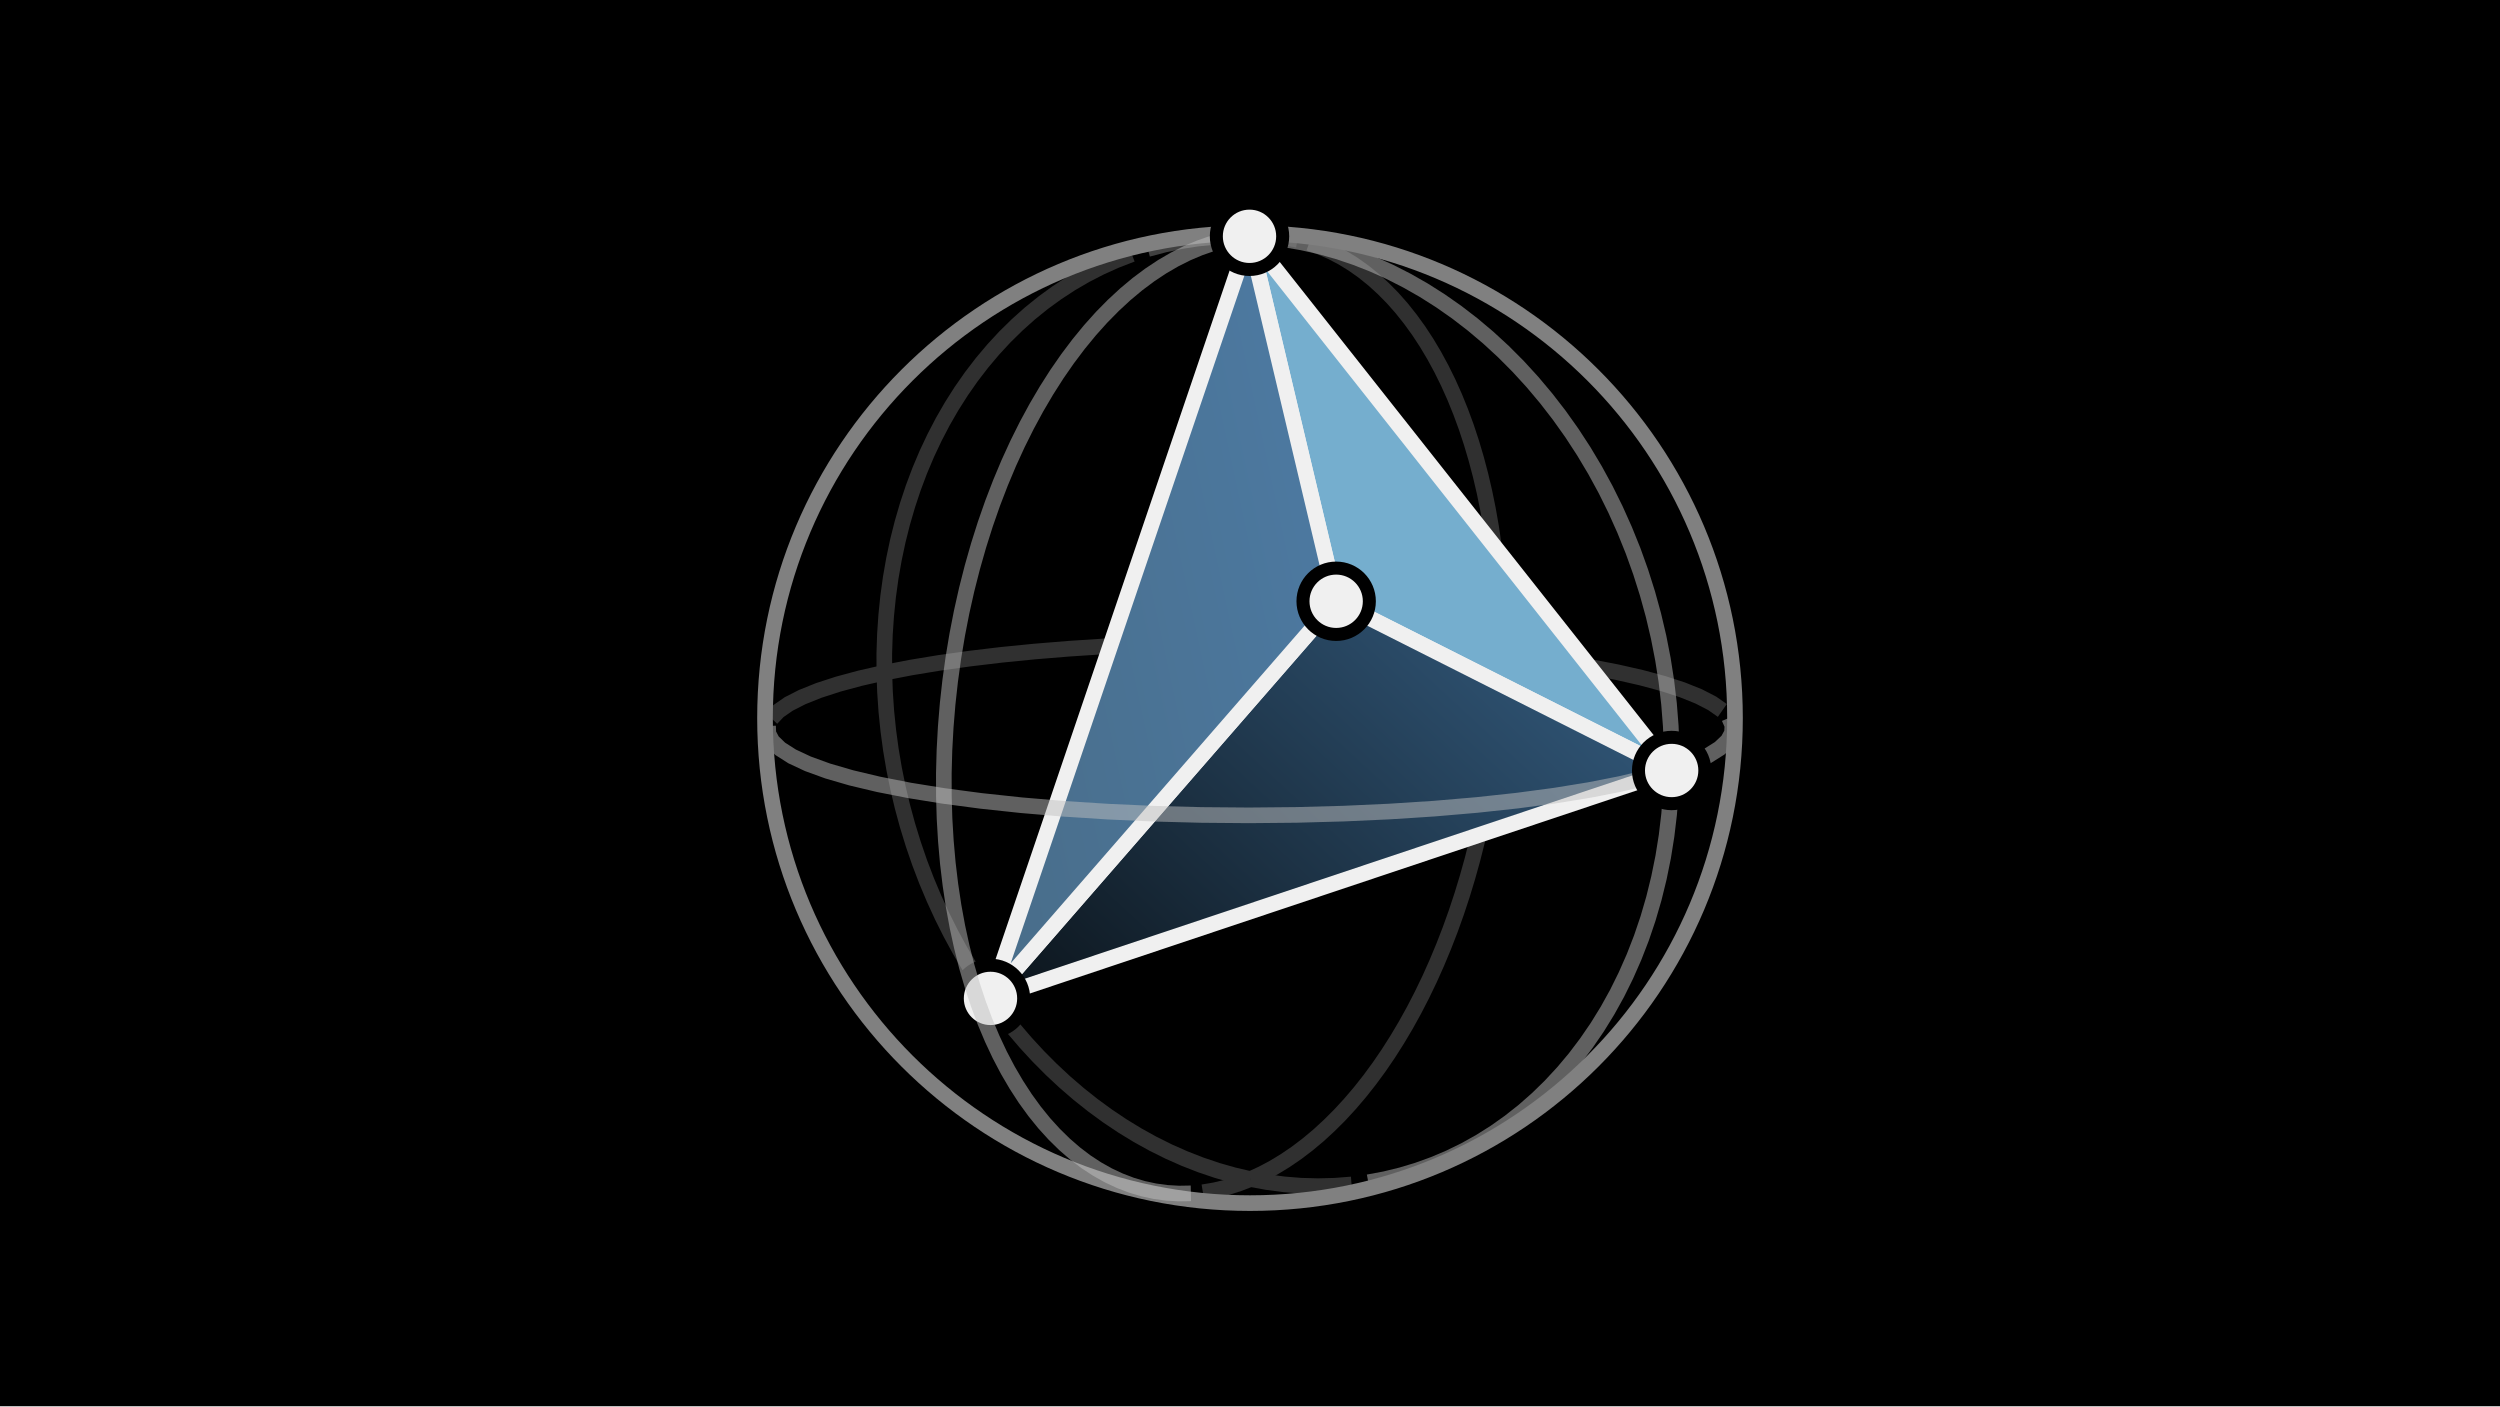
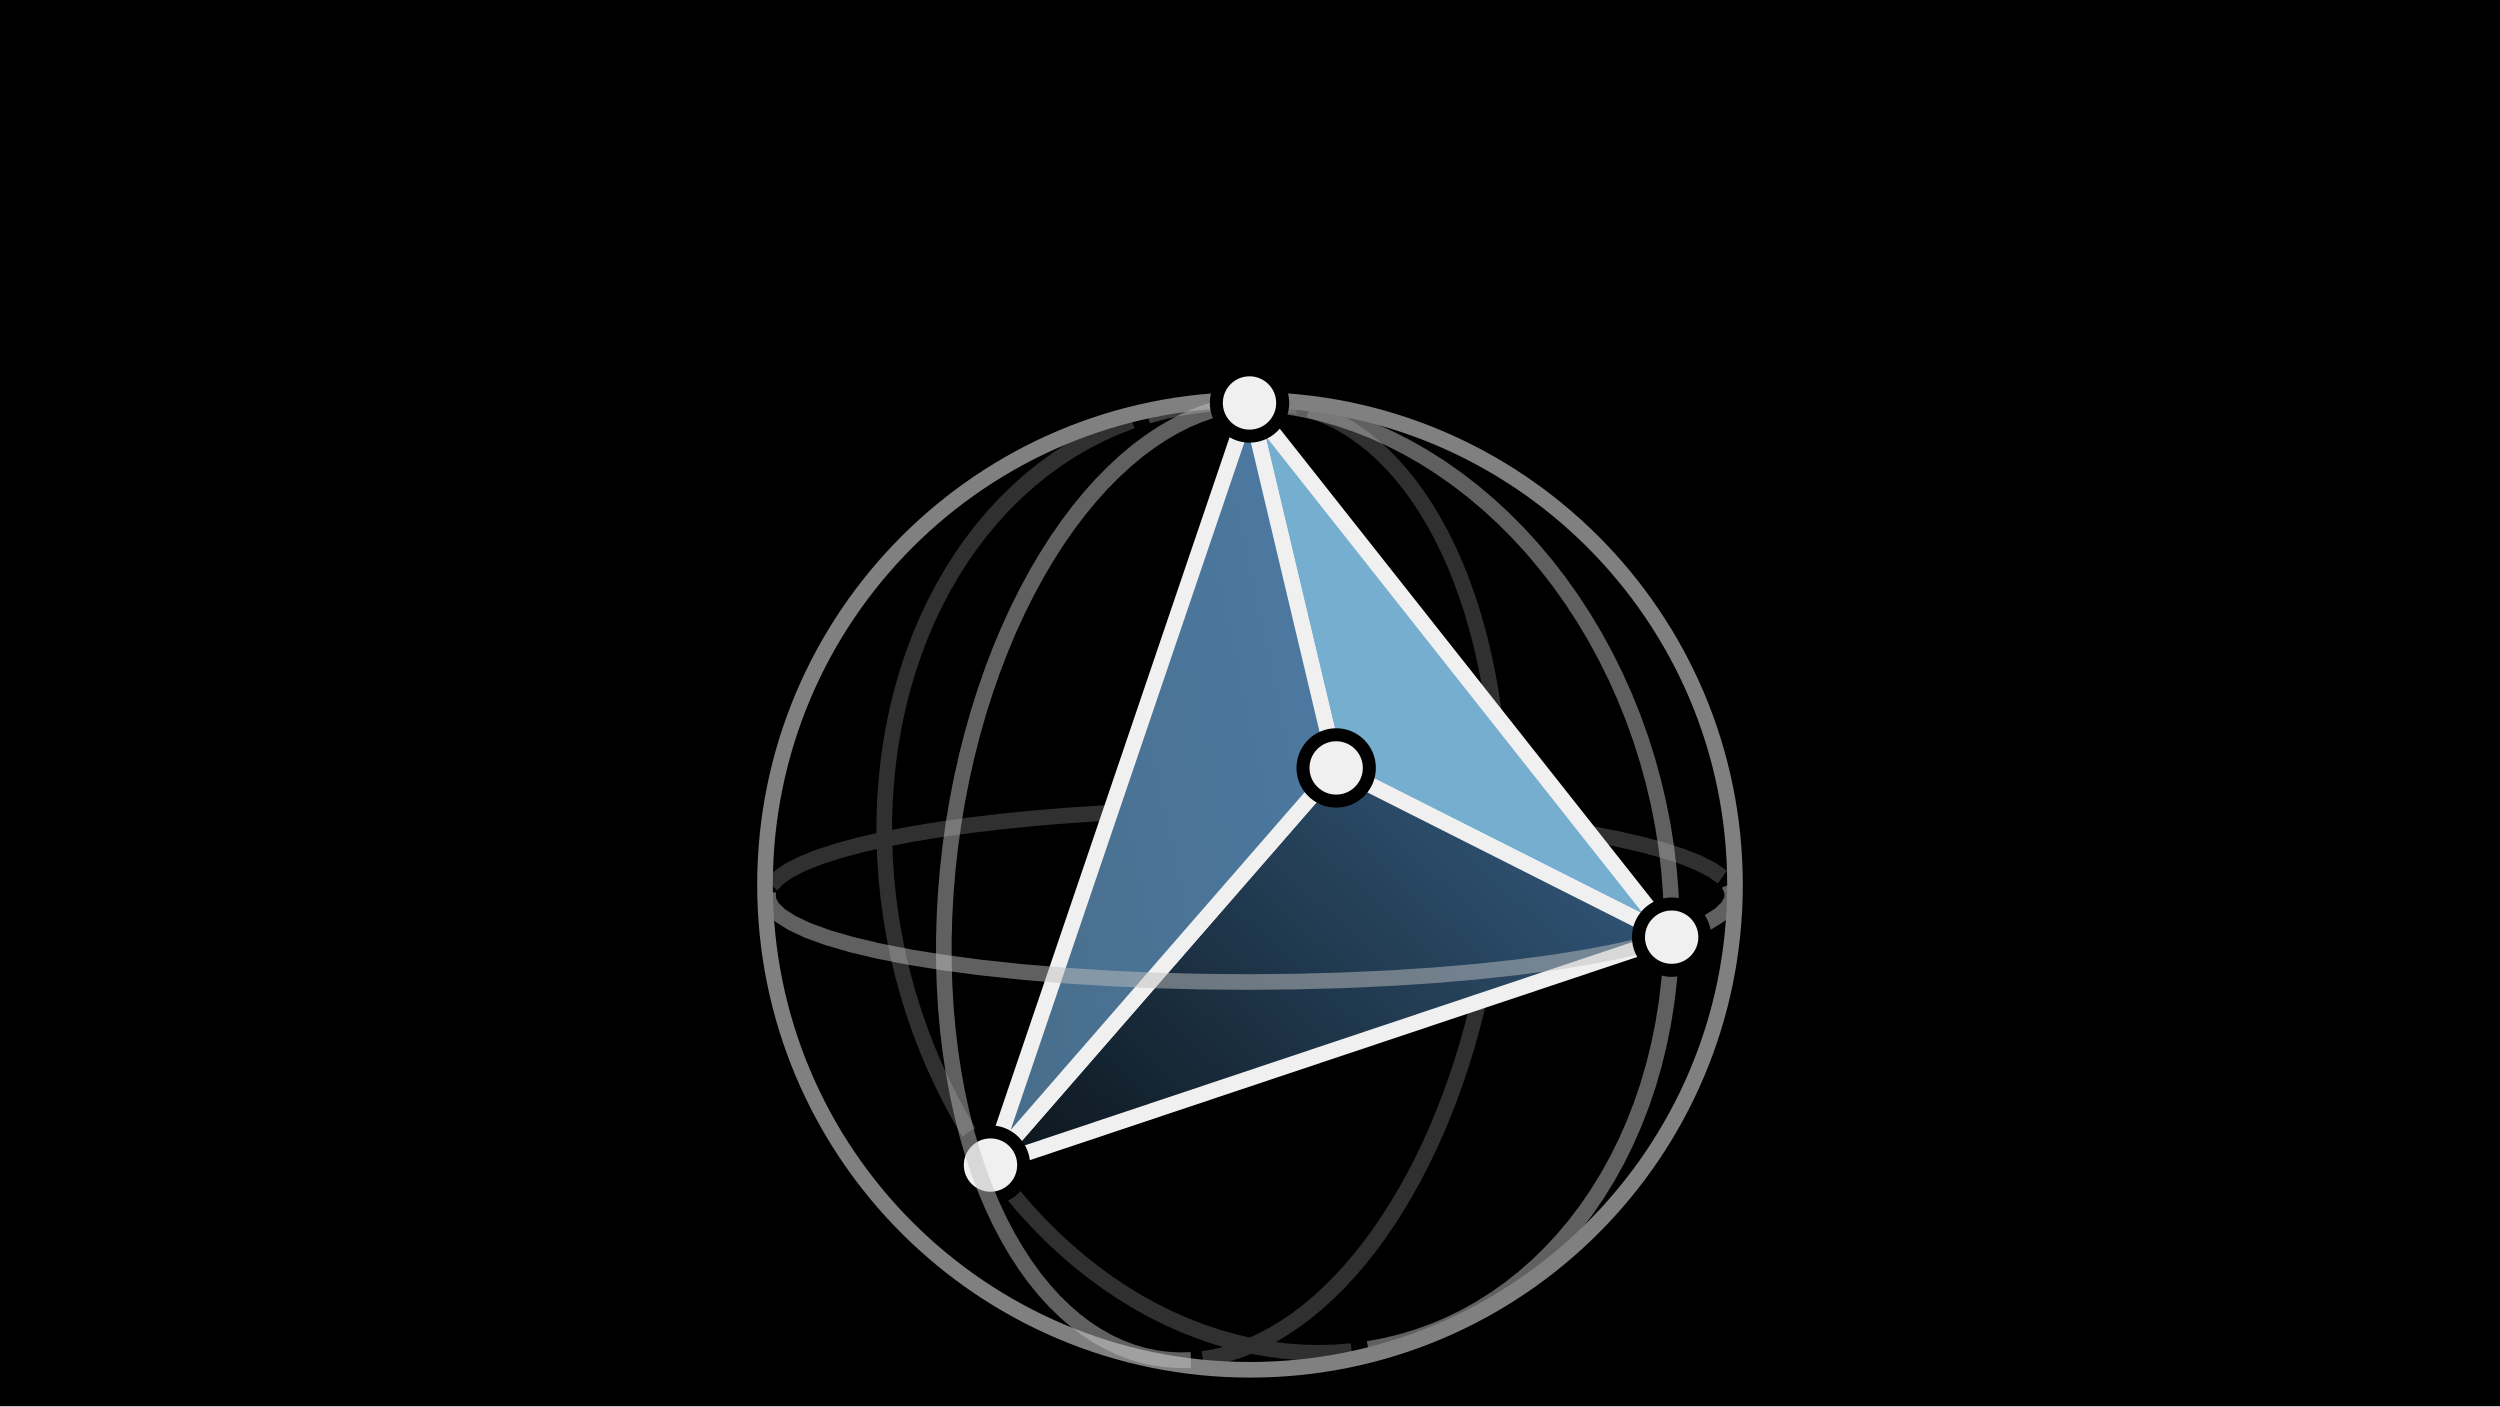
<svg xmlns="http://www.w3.org/2000/svg" width="240" height="135" viewBox="0 0 240 135" fill="none">
  <rect width="240" height="135" fill="black" />
-   <path d="M129.749 113.706L128.134 113.832L126.514 113.871L124.892 113.827L123.273 113.698L121.656 113.485L120.046 113.192" stroke="#303030" stroke-width="1.5" />
-   <path d="M125.676 23.331L126.767 23.719L127.834 24.186L128.879 24.735L129.897 25.362L130.887 26.064L131.85 26.84L132.783 27.688L133.684 28.602L134.553 29.585L135.387 30.631L136.189 31.739L136.954 32.905L137.683 34.128L138.376 35.406L139.031 36.734L139.648 38.111L140.225 39.534L140.763 40.999L141.261 42.507L141.718 44.052L142.136 45.633L142.512 47.248L142.847 48.891L143.14 50.564L143.392 52.261L143.602 53.98L143.771 55.72L143.898 57.477L143.982 59.251L144.025 61.035L144.028 62.83L143.987 64.633L143.906 66.439L143.783 68.249L143.62 70.058L143.416 71.866L143.172 73.667L142.886 75.461L142.563 77.246L142.198 79.017L141.796 80.775L141.355 82.515L140.875 84.235L140.359 85.932L139.806 87.605L139.216 89.251L138.59 90.866L137.93 92.45L137.236 93.999L136.508 95.51L135.748 96.983L134.956 98.413L134.133 99.799L133.282 101.138L132.401 102.428L131.492 103.666L130.557 104.85L129.596 105.976L128.613 107.044L127.605 108.05L126.577 108.994L125.529 109.871L124.463 110.68L123.38 111.419L122.282 112.085L121.169 112.678L120.046 113.192" stroke="#303030" stroke-width="1.5" />
-   <path d="M108.652 24.409L107.141 24.994L105.665 25.657L104.224 26.398L102.823 27.214L101.463 28.102L100.146 29.062L98.873 30.089L97.649 31.184L96.471 32.341L95.345 33.559L94.27 34.834L93.248 36.167L92.281 37.55L91.37 38.985L90.515 40.467L89.719 41.993L88.98 43.56L88.301 45.167L87.683 46.809L87.125 48.486L86.628 50.191L86.192 51.925L85.82 53.682L85.509 55.46L85.261 57.258L85.076 59.072L84.952 60.898L84.892 62.736L84.895 64.579L84.96 66.427L85.086 68.277L85.275 70.125L85.524 71.97L85.835 73.809L86.206 75.637L86.638 77.453L87.127 79.253L87.676 81.037L88.281 82.8L88.944 84.539L89.664 86.253L90.437 87.939L91.264 89.592L92.143 91.213L93.075 92.798L94.057 94.343L95.088 95.847L96.166 97.307L97.289 98.721L98.458 100.087L99.669 101.401L100.922 102.661L102.214 103.866L103.543 105.013L104.908 106.098L106.306 107.121L107.737 108.081L109.197 108.973L110.684 109.797L112.196 110.55L113.732 111.23L115.286 111.836L116.858 112.367L118.447 112.819L120.046 113.192" stroke="#303030" stroke-width="1.5" />
-   <path d="M115.476 114.454L116.626 114.261L117.773 113.987L118.913 113.629L120.046 113.192" stroke="#303030" stroke-width="1.5" />
-   <path d="M165.344 68.204L164.366 67.519L163.08 66.857L161.505 66.224L159.66 65.623L157.564 65.057L155.239 64.528L152.702 64.039L149.975 63.593L147.076 63.189L144.028 62.83L140.848 62.518L137.556 62.251L134.172 62.033L130.714 61.864L127.2 61.743L123.649 61.672L120.08 61.65L116.512 61.678L112.961 61.755L109.447 61.881L105.986 62.055L102.601 62.278L99.306 62.548L96.123 62.865L93.072 63.229L90.17 63.636L87.437 64.087L84.895 64.579L82.562 65.111L80.458 65.679L78.605 66.281L77.02 66.916L75.722 67.577L74.731 68.264L74.065 68.97" stroke="#303030" stroke-width="1.5" />
-   <path d="M119.952 22.685L128.271 57.722L160.48 73.968L119.952 22.685Z" fill="#75AECE" stroke="#F0F0F0" stroke-width="1.5" />
-   <path d="M128.271 57.722L160.48 73.968L95.087 95.847L128.271 57.722Z" fill="url(#paint0_linear_1_636)" stroke="#F0F0F0" stroke-width="1.5" />
-   <path d="M95.087 95.847L128.271 57.722L119.952 22.685L95.087 95.847Z" fill="url(#paint1_linear_1_636)" stroke="#F0F0F0" stroke-width="1.5" />
-   <path d="M119.953 22.686L121.634 22.793L123.324 22.99L125.018 23.281L126.712 23.662L128.404 24.134L130.088 24.7L131.762 25.355L133.421 26.101L135.063 26.939L136.684 27.862L138.279 28.875L139.845 29.972L141.379 31.153L142.876 32.416L144.334 33.759L145.747 35.178L147.113 36.671L148.429 38.236L149.691 39.867L150.897 41.564L152.042 43.321L153.124 45.134L154.141 47.001L155.088 48.914L155.966 50.874L156.772 52.871L157.502 54.905L158.155 56.969L158.731 59.057L159.227 61.166L159.642 63.291L159.975 65.425L160.226 67.566L160.394 69.706L160.478 71.842L160.479 73.968L160.399 76.079L160.235 78.171L159.99 80.238L159.664 82.276L159.257 84.281L158.773 86.248L158.213 88.172L157.577 90.05L156.867 91.877L156.086 93.65L155.238 95.365L154.321 97.019L153.342 98.608L152.299 100.13L151.2 101.583L150.044 102.961L148.835 104.265L147.576 105.492L146.272 106.64L144.922 107.706L143.534 108.691L142.107 109.592L140.647 110.409L139.156 111.139L137.637 111.783L136.095 112.341L134.532 112.813L132.951 113.198L131.356 113.496" stroke="#C0C0C0" stroke-opacity="0.5" stroke-width="1.5" />
-   <path d="M119.953 22.685L121.126 22.638L122.288 22.68L123.435 22.81L124.565 23.028" stroke="#808080" stroke-opacity="0.5" stroke-width="1.5" />
-   <path d="M119.953 22.686L118.28 22.669L116.622 22.742L114.983 22.903L113.362 23.152L111.766 23.488L110.193 23.907" stroke="#808080" stroke-opacity="0.5" stroke-width="1.5" />
-   <path d="M165.998 68.91L166.311 69.631L166.271 70.362L165.866 71.1L165.089 71.835L163.932 72.563L162.394 73.276L160.479 73.968L158.194 74.632L155.549 75.26L152.56 75.845L149.25 76.381L145.646 76.86L141.778 77.278L137.684 77.629L133.405 77.906L128.982 78.108L124.464 78.231L119.897 78.274L115.333 78.236L110.819 78.118L106.403 77.92L102.133 77.646L98.051 77.301L94.2 76.888L90.612 76.413L87.319 75.882L84.349 75.299L81.724 74.675L79.457 74.015L77.561 73.326L76.043 72.615L74.906 71.89L74.146 71.156L73.759 70.421L73.735 69.691" stroke="#C0C0C0" stroke-opacity="0.5" stroke-width="1.5" />
-   <path d="M120 115.5C145.715 115.5 166.56 94.654 166.56 68.94C166.56 43.225 145.715 22.379 120 22.379C94.285 22.379 73.44 43.225 73.44 68.94C73.44 94.654 94.285 115.5 120 115.5Z" stroke="#808080" stroke-width="1.5" />
-   <path d="M128.271 60.907C130.031 60.907 131.457 59.481 131.457 57.722C131.457 55.963 130.031 54.537 128.271 54.537C126.512 54.537 125.086 55.963 125.086 57.722C125.086 59.481 126.512 60.907 128.271 60.907Z" fill="#F0F0F0" stroke="black" stroke-width="1.25" />
-   <path d="M160.479 77.153C162.239 77.153 163.665 75.727 163.665 73.968C163.665 72.209 162.239 70.783 160.479 70.783C158.72 70.783 157.294 72.209 157.294 73.968C157.294 75.727 158.72 77.153 160.479 77.153Z" fill="#F0F0F0" stroke="black" stroke-width="1.25" />
-   <path d="M95.088 99.032C96.847 99.032 98.273 97.606 98.273 95.847C98.273 94.088 96.847 92.662 95.088 92.662C93.328 92.662 91.902 94.088 91.902 95.847C91.902 97.606 93.328 99.032 95.088 99.032Z" fill="#F0F0F0" stroke="black" stroke-width="1.25" />
-   <path d="M119.953 22.686L118.768 22.824L117.574 23.054L116.375 23.377L115.174 23.793L113.971 24.302L112.77 24.905L111.573 25.601L110.383 26.391L109.203 27.272L108.036 28.246L106.886 29.31L105.752 30.461L104.64 31.701L103.552 33.026L102.491 34.434L101.459 35.922L100.461 37.488L99.496 39.128L98.57 40.839L97.683 42.618L96.84 44.459L96.042 46.36L95.291 48.315L94.59 50.322L93.941 52.373L93.345 54.465L92.803 56.592L92.319 58.749L91.894 60.93L91.526 63.131L91.219 65.344L90.974 67.564L90.79 69.788L90.668 72.007L90.608 74.218L90.612 76.413L90.675 78.588L90.803 80.736L90.99 82.854L91.239 84.934L91.546 86.974L91.911 88.968L92.334 90.91L92.813 92.797L93.346 94.625L93.931 96.39L94.565 98.087L95.249 99.713L95.978 101.266L96.753 102.741L97.57 104.137L98.424 105.452L99.318 106.684L100.245 107.83L101.205 108.887L102.195 109.858L103.211 110.737L104.252 111.529L105.316 112.227L106.399 112.836L107.5 113.352L108.615 113.779L109.741 114.114L110.879 114.358L112.022 114.514L113.171 114.581L114.323 114.561" stroke="#C0C0C0" stroke-opacity="0.5" stroke-width="1.5" />
-   <path d="M119.953 25.87C121.712 25.87 123.138 24.444 123.138 22.685C123.138 20.926 121.712 19.5 119.953 19.5C118.194 19.5 116.768 20.926 116.768 22.685C116.768 24.444 118.194 25.87 119.953 25.87Z" fill="#F0F0F0" stroke="black" stroke-width="1.25" />
+   <path d="M129.749 129.706L128.134 129.832L126.514 129.871L124.892 129.827L123.273 129.698L121.656 129.485L120.046 129.192" stroke="#303030" stroke-width="1.5" />
+   <path d="M125.676 39.331L126.767 39.719L127.834 40.186L128.879 40.736L129.897 41.362L130.887 42.064L131.85 42.84L132.783 43.688L133.684 44.602L134.553 45.585L135.387 46.631L136.189 47.739L136.954 48.905L137.683 50.128L138.376 51.406L139.031 52.734L139.648 54.111L140.225 55.534L140.763 56.999L141.261 58.507L141.718 60.052L142.136 61.633L142.512 63.248L142.847 64.891L143.14 66.564L143.392 68.261L143.602 69.98L143.771 71.72L143.898 73.477L143.982 75.251L144.025 77.035L144.028 78.83L143.987 80.633L143.906 82.439L143.783 84.249L143.62 86.058L143.416 87.866L143.172 89.667L142.886 91.461L142.563 93.246L142.198 95.017L141.796 96.775L141.355 98.515L140.875 100.235L140.359 101.932L139.806 103.605L139.216 105.251L138.59 106.866L137.93 108.45L137.236 109.999L136.508 111.51L135.748 112.983L134.956 114.413L134.133 115.799L133.282 117.138L132.401 118.428L131.492 119.666L130.557 120.85L129.596 121.976L128.613 123.044L127.605 124.05L126.577 124.994L125.529 125.871L124.463 126.68L123.38 127.419L122.282 128.085L121.169 128.678L120.046 129.192" stroke="#303030" stroke-width="1.5" />
+   <path d="M108.652 40.409L107.141 40.994L105.665 41.657L104.224 42.398L102.823 43.214L101.463 44.102L100.146 45.062L98.873 46.089L97.649 47.184L96.471 48.341L95.345 49.559L94.27 50.834L93.248 52.167L92.281 53.55L91.37 54.985L90.515 56.467L89.719 57.993L88.98 59.56L88.301 61.167L87.683 62.809L87.125 64.486L86.628 66.191L86.192 67.925L85.82 69.682L85.509 71.46L85.261 73.258L85.076 75.073L84.952 76.898L84.892 78.736L84.895 80.579L84.96 82.427L85.086 84.277L85.275 86.125L85.524 87.97L85.835 89.809L86.206 91.637L86.638 93.453L87.127 95.253L87.676 97.037L88.281 98.8L88.944 100.539L89.664 102.253L90.437 103.938L91.264 105.592L92.143 107.213L93.075 108.798L94.057 110.343L95.088 111.847L96.166 113.307L97.289 114.721L98.458 116.087L99.669 117.401L100.922 118.661L102.214 119.866L103.543 121.013L104.908 122.098L106.306 123.121L107.737 124.081L109.197 124.973L110.684 125.797L112.196 126.55L113.732 127.23L115.286 127.836L116.858 128.367L118.447 128.819L120.046 129.192" stroke="#303030" stroke-width="1.5" />
+   <path d="M115.476 130.454L116.626 130.261L117.773 129.987L118.913 129.629L120.046 129.192" stroke="#303030" stroke-width="1.5" />
+   <path d="M165.344 84.204L164.366 83.519L163.08 82.857L161.505 82.224L159.66 81.623L157.564 81.057L155.239 80.528L152.702 80.039L149.975 79.593L147.076 79.189L144.028 78.83L140.848 78.518L137.556 78.251L134.172 78.034L130.714 77.864L127.2 77.743L123.649 77.672L120.08 77.65L116.512 77.678L112.961 77.754L109.447 77.881L105.986 78.055L102.601 78.278L99.306 78.548L96.123 78.865L93.072 79.229L90.17 79.636L87.437 80.087L84.895 80.579L82.562 81.111L80.458 81.679L78.605 82.281L77.02 82.916L75.722 83.577L74.731 84.264L74.065 84.97" stroke="#303030" stroke-width="1.5" />
+   <path d="M119.952 38.685L128.271 73.722L160.48 89.968L119.952 38.685Z" fill="#75AECE" stroke="#F0F0F0" stroke-width="1.5" />
+   <path d="M128.271 73.722L160.48 89.968L95.087 111.847L128.271 73.722Z" fill="url(#paint0_linear_1_636)" stroke="#F0F0F0" stroke-width="1.5" />
+   <path d="M95.087 111.847L128.271 73.722L119.952 38.685L95.087 111.847Z" fill="url(#paint1_linear_1_636)" stroke="#F0F0F0" stroke-width="1.5" />
+   <path d="M119.953 38.685L121.634 38.793L123.324 38.99L125.018 39.281L126.712 39.661L128.404 40.134L130.088 40.7L131.762 41.355L133.421 42.101L135.063 42.938L136.684 43.862L138.279 44.875L139.845 45.972L141.379 47.153L142.876 48.416L144.334 49.759L145.747 51.178L147.113 52.671L148.429 54.236L149.691 55.867L150.897 57.564L152.042 59.321L153.124 61.134L154.141 63.001L155.088 64.914L155.966 66.874L156.772 68.871L157.502 70.905L158.155 72.969L158.731 75.057L159.227 77.166L159.642 79.291L159.975 81.425L160.226 83.566L160.394 85.706L160.478 87.842L160.479 89.968L160.399 92.079L160.235 94.171L159.99 96.238L159.664 98.276L159.257 100.281L158.773 102.248L158.213 104.172L157.577 106.05L156.867 107.877L156.086 109.65L155.238 111.365L154.321 113.019L153.342 114.608L152.299 116.13L151.2 117.583L150.044 118.961L148.835 120.265L147.576 121.492L146.272 122.64L144.922 123.706L143.534 124.691L142.107 125.592L140.647 126.409L139.156 127.139L137.637 127.783L136.095 128.341L134.532 128.813L132.951 129.198L131.356 129.496" stroke="#C0C0C0" stroke-opacity="0.5" stroke-width="1.5" />
+   <path d="M119.953 38.685L121.126 38.638L122.288 38.68L123.435 38.81L124.565 39.028" stroke="#808080" stroke-opacity="0.5" stroke-width="1.5" />
+   <path d="M119.953 38.685L118.28 38.669L116.622 38.742L114.983 38.903L113.362 39.152L111.766 39.488L110.193 39.907" stroke="#808080" stroke-opacity="0.5" stroke-width="1.5" />
+   <path d="M165.998 84.91L166.311 85.631L166.271 86.362L165.866 87.1L165.089 87.835L163.932 88.563L162.394 89.276L160.479 89.968L158.194 90.632L155.549 91.26L152.56 91.845L149.25 92.381L145.646 92.86L141.778 93.278L137.684 93.629L133.405 93.906L128.982 94.108L124.464 94.231L119.897 94.274L115.333 94.236L110.819 94.118L106.403 93.92L102.133 93.646L98.051 93.301L94.2 92.888L90.612 92.413L87.319 91.882L84.349 91.299L81.724 90.675L79.457 90.015L77.561 89.326L76.043 88.615L74.906 87.89L74.146 87.156L73.759 86.421L73.735 85.691" stroke="#C0C0C0" stroke-opacity="0.5" stroke-width="1.5" />
+   <path d="M120 131.5C145.715 131.5 166.56 110.654 166.56 84.94C166.56 59.225 145.715 38.379 120 38.379C94.285 38.379 73.44 59.225 73.44 84.94C73.44 110.654 94.285 131.5 120 131.5Z" stroke="#808080" stroke-width="1.5" />
+   <path d="M128.271 76.907C130.031 76.907 131.457 75.481 131.457 73.722C131.457 71.963 130.031 70.537 128.271 70.537C126.512 70.537 125.086 71.963 125.086 73.722C125.086 75.481 126.512 76.907 128.271 76.907Z" fill="#F0F0F0" stroke="black" stroke-width="1.25" />
+   <path d="M160.479 93.153C162.239 93.153 163.665 91.727 163.665 89.968C163.665 88.209 162.239 86.783 160.479 86.783C158.72 86.783 157.294 88.209 157.294 89.968C157.294 91.727 158.72 93.153 160.479 93.153Z" fill="#F0F0F0" stroke="black" stroke-width="1.25" />
+   <path d="M95.088 115.032C96.847 115.032 98.273 113.606 98.273 111.847C98.273 110.088 96.847 108.662 95.088 108.662C93.328 108.662 91.902 110.088 91.902 111.847C91.902 113.606 93.328 115.032 95.088 115.032Z" fill="#F0F0F0" stroke="black" stroke-width="1.25" />
+   <path d="M119.953 38.685L118.768 38.824L117.574 39.054L116.375 39.377L115.174 39.793L113.971 40.302L112.77 40.905L111.573 41.601L110.383 42.391L109.203 43.272L108.036 44.246L106.886 45.31L105.752 46.461L104.64 47.701L103.552 49.026L102.491 50.434L101.459 51.922L100.461 53.488L99.496 55.128L98.57 56.839L97.683 58.618L96.84 60.459L96.042 62.36L95.291 64.315L94.59 66.322L93.941 68.373L93.345 70.465L92.803 72.592L92.319 74.749L91.894 76.93L91.526 79.131L91.219 81.344L90.974 83.564L90.79 85.788L90.668 88.007L90.608 90.218L90.612 92.413L90.675 94.588L90.803 96.736L90.99 98.854L91.239 100.934L91.546 102.974L91.911 104.968L92.334 106.91L92.813 108.797L93.346 110.625L93.931 112.39L94.565 114.087L95.249 115.713L95.978 117.266L96.753 118.741L97.57 120.137L98.424 121.452L99.318 122.684L100.245 123.83L101.205 124.887L102.195 125.858L103.211 126.737L104.252 127.529L105.316 128.227L106.399 128.836L107.5 129.352L108.615 129.779L109.741 130.114L110.879 130.358L112.022 130.514L113.171 130.581L114.323 130.561" stroke="#C0C0C0" stroke-opacity="0.5" stroke-width="1.5" />
+   <path d="M119.953 41.87C121.712 41.87 123.138 40.444 123.138 38.685C123.138 36.926 121.712 35.5 119.953 35.5C118.194 35.5 116.768 36.926 116.768 38.685C116.768 40.444 118.194 41.87 119.953 41.87Z" fill="#F0F0F0" stroke="black" stroke-width="1.25" />
  <defs>
-     <linearGradient id="paint0_linear_1_636" x1="101.629" y1="110.55" x2="172.66" y2="33.785" gradientUnits="userSpaceOnUse">
+     <linearGradient id="paint0_linear_1_636" x1="101.629" y1="126.55" x2="172.66" y2="49.785" gradientUnits="userSpaceOnUse">
      <stop stop-color="#080D11" />
      <stop offset="1" stop-color="#457BAB" />
    </linearGradient>
-     <linearGradient id="paint1_linear_1_636" x1="66.5" y1="68" x2="165.25" y2="46.75" gradientUnits="userSpaceOnUse">
+     <linearGradient id="paint1_linear_1_636" x1="66.5" y1="84" x2="165.25" y2="62.75" gradientUnits="userSpaceOnUse">
      <stop stop-color="#47667C" />
      <stop offset="1" stop-color="#4F84B6" />
    </linearGradient>
  </defs>
</svg>
